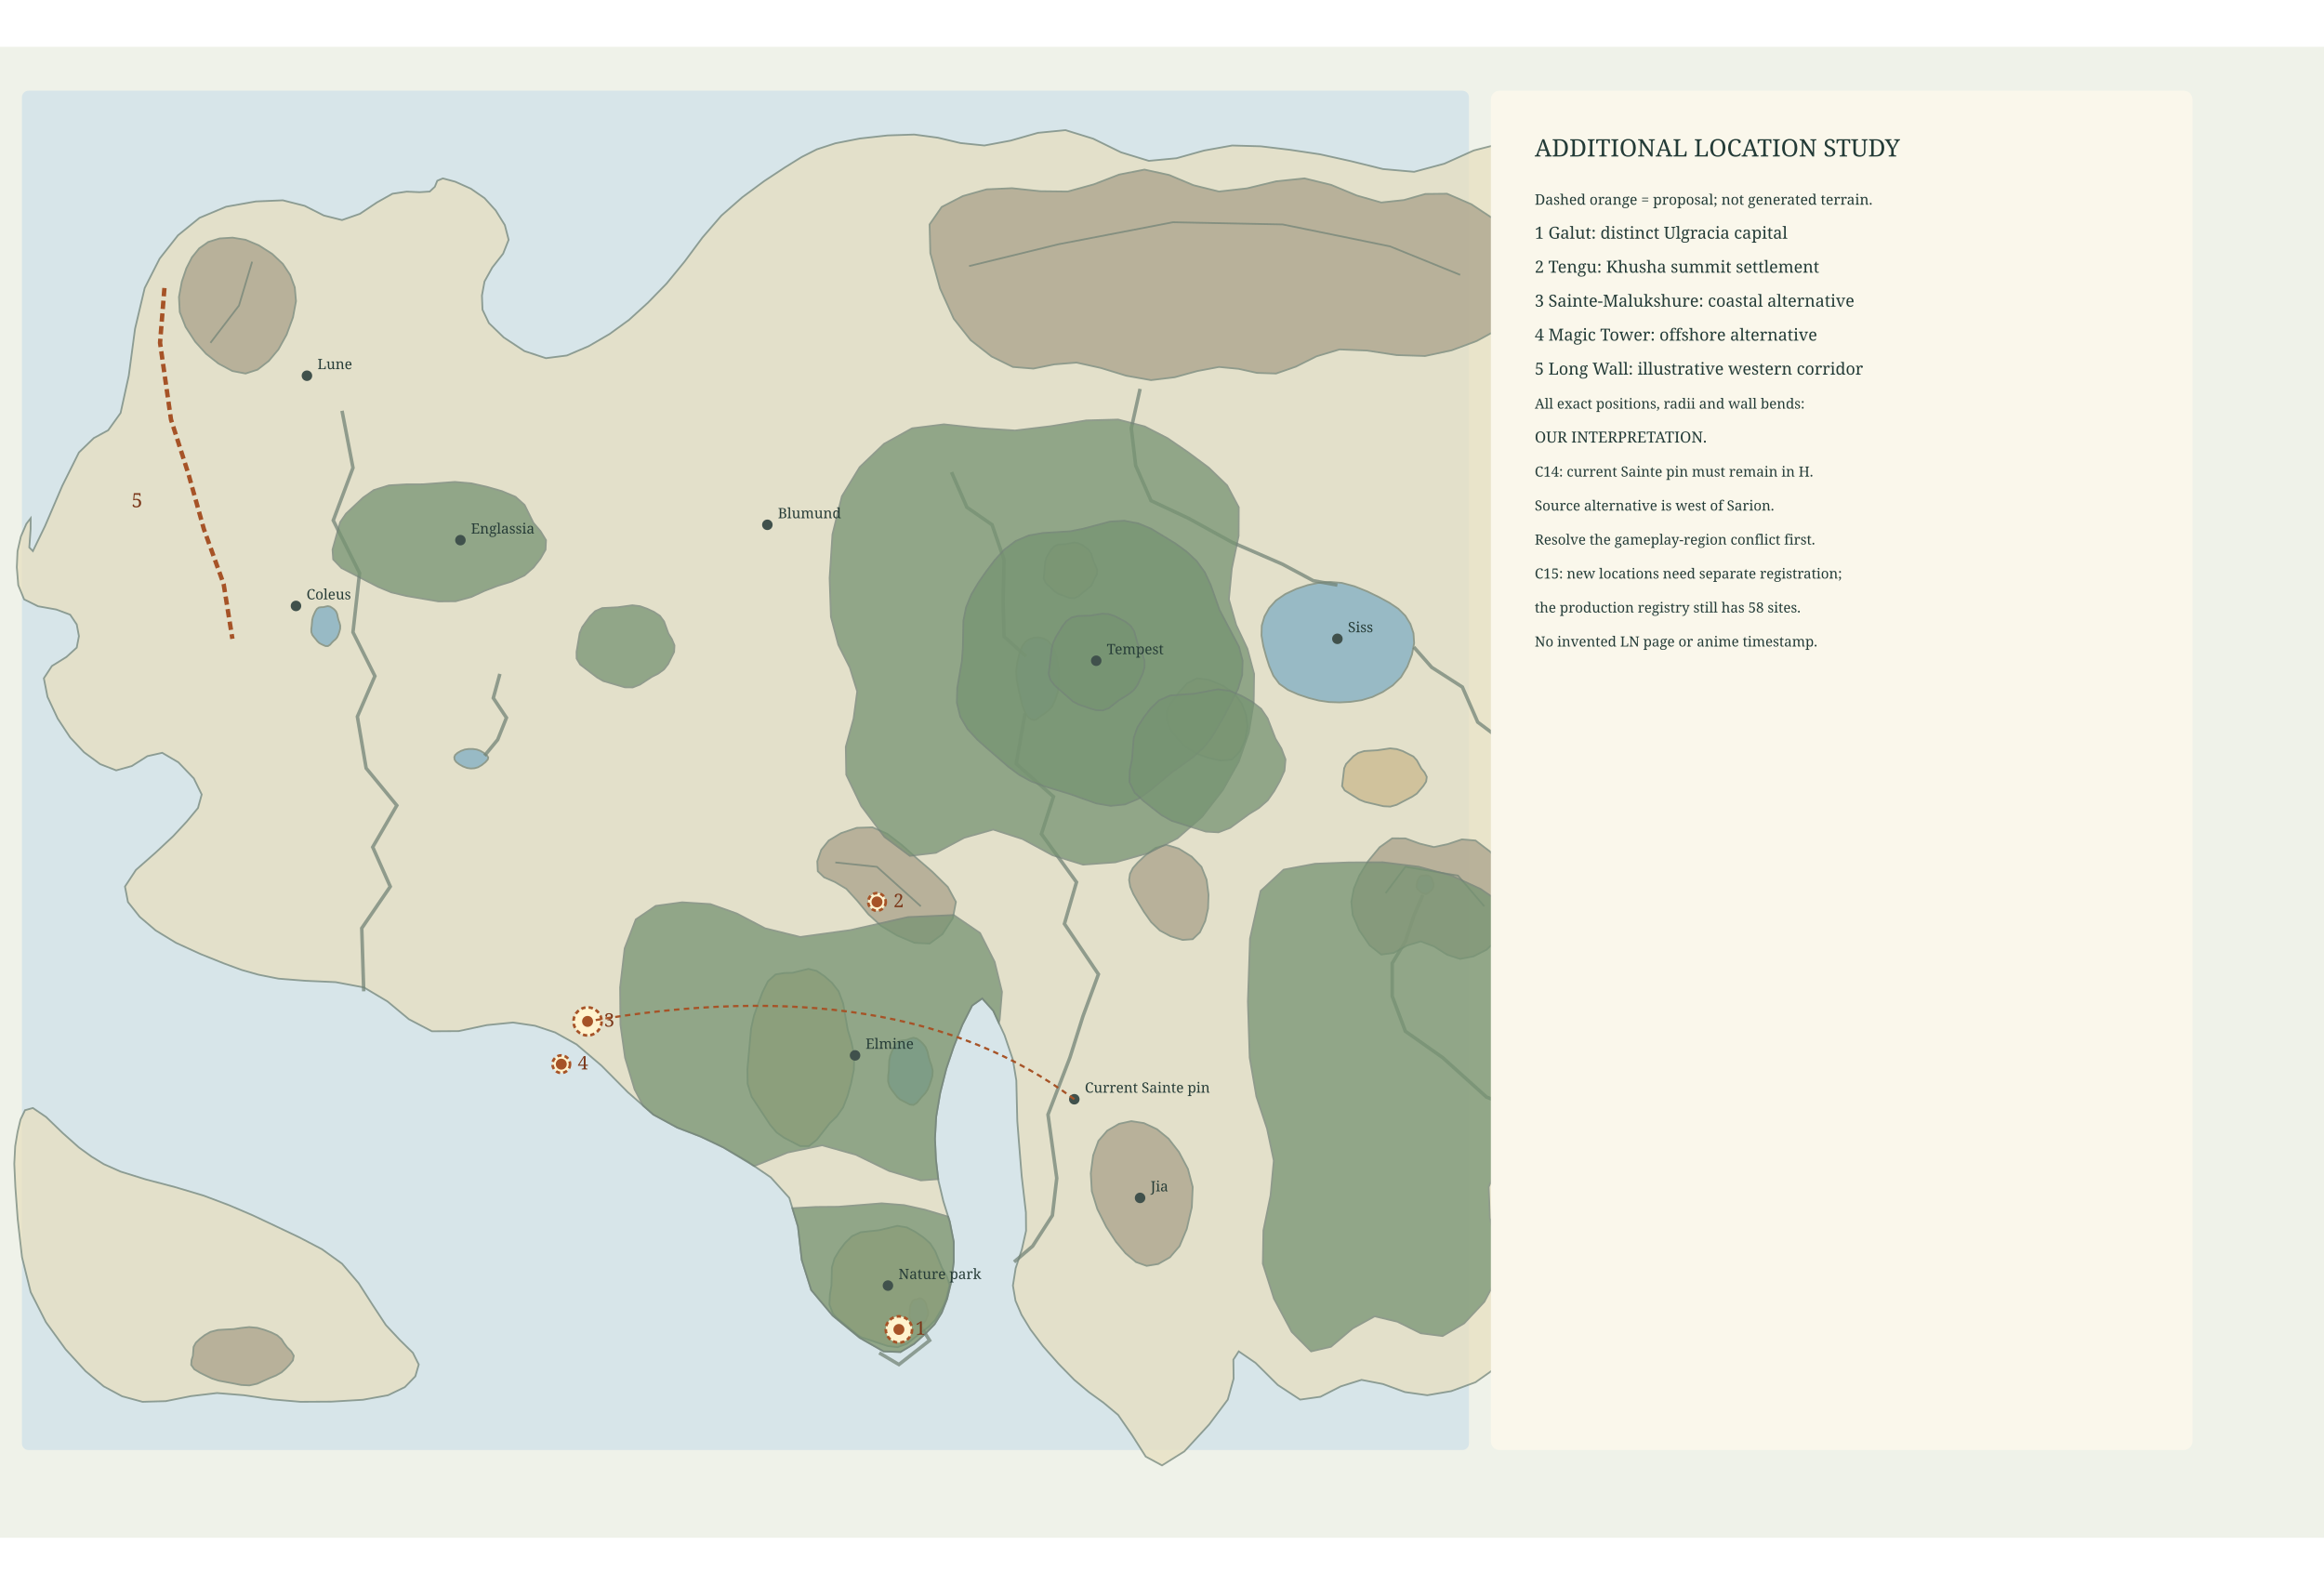
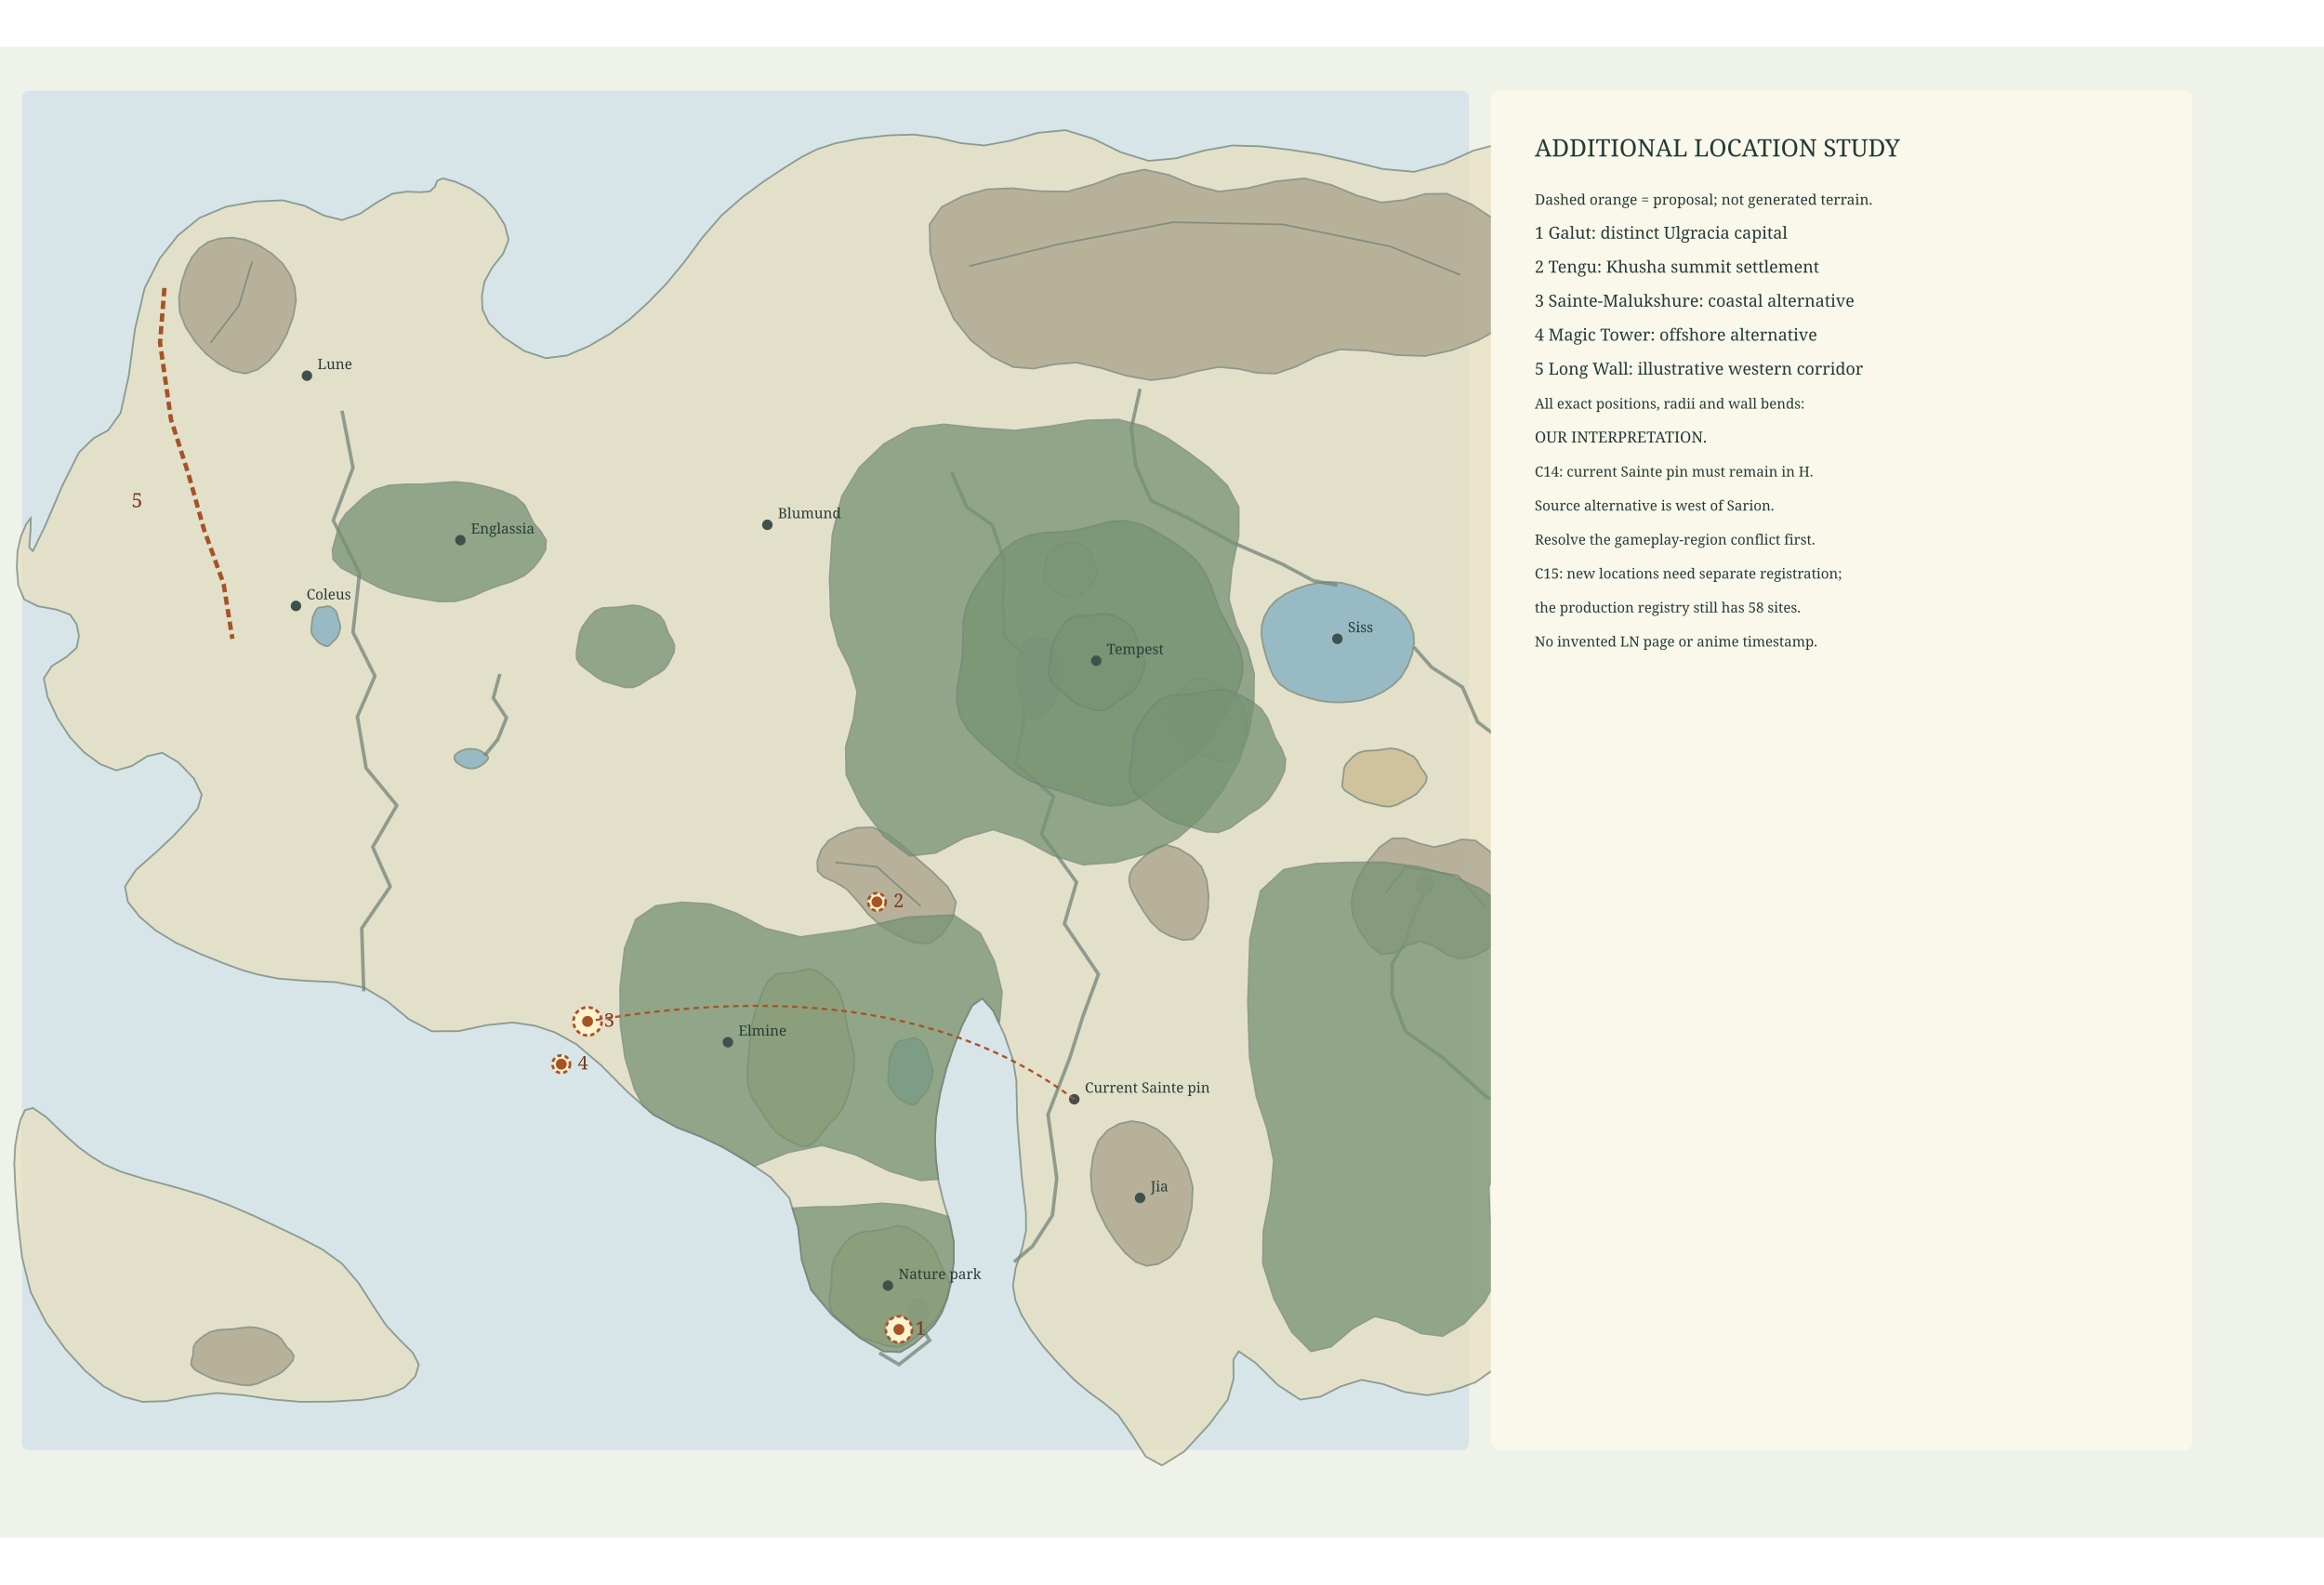
<svg xmlns="http://www.w3.org/2000/svg" width="2200" height="1500" viewBox="-5000 -2800 10600 6800">
  <rect x="-5000" y="-2800" width="10600" height="6800" fill="#eff2e9" />
  <rect x="-4900" y="-2600" width="6600" height="6200" rx="30" fill="#d7e5e9" />
  <g font-family="Georgia,serif">
    <polygon points="-4850.00,-500.00 -4794.07,-615.56 -4715.93,-797.78 -4640.00,-950.00 -4572.22,-1015.56 -4506.67,-1051.11 -4450.00,-1130.00 -4412.59,-1300.37 -4384.07,-1514.07 -4340.00,-1700.00 -4271.85,-1834.07 -4188.15,-1940.37 -4090.00,-2020.00 -3968.89,-2070.74 -3833.33,-2094.81 -3710.00,-2100.00 -3610.37,-2074.81 -3522.96,-2030.74 -3440.00,-2010.00 -3358.15,-2038.52 -3280.74,-2090.37 -3210.00,-2130.00 -3144.81,-2139.63 -3086.30,-2137.04 -3040.00,-2140.00 -3016.67,-2161.85 -3005.56,-2189.26 -2980.00,-2200.00 -2923.33,-2184.81 -2852.22,-2152.96 -2790.00,-2110.00 -2739.26,-2054.07 -2697.41,-1987.04 -2680.00,-1920.00 -2705.19,-1856.67 -2754.81,-1793.33 -2790.00,-1730.00 -2801.85,-1665.56 -2799.26,-1601.11 -2770.00,-1540.00 -2702.22,-1474.44 -2607.78,-1412.22 -2510.00,-1380.00 -2414.44,-1392.22 -2315.56,-1434.44 -2220.00,-1490.00 -2130.74,-1554.81 -2044.81,-1632.96 -1960.00,-1720.00 -1877.41,-1820.74 -1795.93,-1930.37 -1710.00,-2030.00 -1614.07,-2114.07 -1513.70,-2188.15 -1420.00,-2250.00 -1343.70,-2297.41 -1274.07,-2332.59 -1190.00,-2360.00 -1078.15,-2381.85 -951.85,-2395.93 -830.00,-2400.00 -722.22,-2385.56 -618.89,-2361.11 -510.00,-2350.00 -390.74,-2372.22 -265.93,-2407.78 -140.00,-2420.00 -14.07,-2381.11 112.96,-2318.89 240.00,-2280.00 365.93,-2291.85 491.85,-2327.04 620.00,-2350.00 750.74,-2346.30 883.70,-2330.37 1020.00,-2310.00 1162.22,-2278.52 1307.78,-2242.59 1450.00,-2230.00 1587.78,-2267.04 1722.22,-2327.41 1850.00,-2360.00 1974.44,-2340.37 2092.22,-2292.96 2190.00,-2240.00 2258.89,-2191.85 2307.78,-2138.15 2350.00,-2070.00 2387.04,-1978.15 2417.41,-1871.85 2450.00,-1770.00 2488.52,-1660.37 2529.26,-1555.19 2570.00,-1510.00 2612.59,-1562.22 2655.19,-1674.44 2690.00,-1790.00 2708.52,-1891.48 2719.26,-1996.30 2740.00,-2100.00 2772.59,-2216.30 2815.19,-2331.48 2880.00,-2400.00 2981.85,-2382.22 3105.93,-2317.78 3220.00,-2280.00 3309.26,-2307.41 3388.52,-2361.48 3470.00,-2400.00 3560.00,-2410.37 3652.22,-2405.19 3740.00,-2380.00 3821.85,-2321.85 3899.26,-2243.70 3970.00,-2180.00 4035.19,-2135.56 4093.70,-2105.56 4140.00,-2110.00 4172.22,-2170.37 4192.22,-2265.19 4200.00,-2350.00 4181.11,-2409.26 4150.00,-2458.52 4150.00,-2500.00 4206.30,-2538.52 4293.70,-2569.26 4380.00,-2580.00 4461.48,-2566.67 4541.85,-2533.33 4600.00,-2480.00 4626.30,-2398.52 4630.37,-2297.04 4620.00,-2200.00 4585.93,-2114.07 4537.41,-2032.59 4510.00,-1960.00 4530.00,-1902.59 4571.11,-1854.07 4590.00,-1800.00 4553.33,-1732.22 4494.44,-1658.89 4470.00,-1590.00 4514.81,-1535.19 4594.07,-1484.81 4660.00,-1420.00 4701.48,-1327.78 4729.63,-1221.11 4730.00,-1120.00 4677.41,-1037.41 4597.04,-960.37 4550.00,-870.00 4571.11,-752.96 4625.56,-622.59 4670.00,-500.00 4693.70,-389.63 4707.41,-287.04 4700.00,-200.00 4663.70,-126.30 4606.30,-68.15 4540.00,-40.00 4462.22,-67.04 4375.56,-124.07 4300.00,-150.00 4237.41,-116.30 4185.93,-51.48 4160.00,20.00 4167.41,94.07 4200.37,174.81 4250.00,250.00 4324.81,311.11 4416.30,366.67 4490.00,430.00 4537.41,511.11 4567.04,600.00 4570.00,680.00 4525.93,739.63 4455.19,790.37 4410.00,850.00 4425.56,928.52 4466.67,1015.93 4480.00,1100.00 4432.59,1179.26 4357.41,1255.19 4300.00,1320.00 4285.93,1368.52 4289.63,1405.93 4280.00,1440.00 4251.11,1478.52 4208.89,1513.70 4140.00,1530.00 4029.63,1505.19 3892.59,1461.48 3760.00,1450.00 3645.93,1508.15 3536.30,1598.52 3420.00,1660.00 3288.52,1667.41 3150.37,1645.93 3020.00,1610.00 2903.33,1554.81 2794.44,1485.19 2690.00,1430.00 2588.89,1406.67 2492.22,1397.78 2400.00,1380.00 2308.15,1328.15 2220.74,1267.41 2150.00,1250.00 2098.52,1307.78 2063.70,1408.89 2050.00,1510.00 2071.48,1593.70 2114.07,1677.41 2140.00,1770.00 2134.07,1876.30 2111.48,1991.48 2080.00,2110.00 2030.00,2232.22 1971.11,2357.78 1940.00,2480.00 1970.37,2593.33 2028.52,2703.33 2050.00,2820.00 2004.81,2958.89 1922.96,3104.44 1830.00,3220.00 1730.00,3290.74 1618.89,3331.48 1510.00,3350.00 1407.78,3335.56 1307.78,3298.89 1210.00,3280.00 1115.19,3309.63 1022.59,3357.04 930.00,3370.00 828.15,3303.33 726.30,3202.22 650.00,3150.00 625.56,3187.78 626.67,3274.44 600.00,3370.00 514.81,3483.70 401.85,3606.30 300.00,3670.00 225.93,3630.00 162.96,3531.11 100.00,3440.00 33.33,3384.07 -33.33,3335.93 -100.00,3280.00 -171.11,3207.41 -242.22,3127.04 -300.00,3050.00 -340.74,2982.96 -368.15,2919.26 -380.00,2850.00 -367.41,2770.37 -339.26,2685.19 -320.00,2600.00 -320.74,2516.67 -330.37,2433.33 -340.00,2350.00 -346.67,2267.78 -353.33,2185.56 -360.00,2100.00 -362.22,2008.89 -364.44,1914.44 -380.00,1820.00 -418.15,1708.15 -469.63,1596.30 -520.00,1540.00 -565.93,1572.59 -610.74,1660.74 -650.00,1760.00 -683.70,1860.37 -711.85,1971.85 -730.00,2080.00 -735.56,2179.26 -731.11,2275.19 -720.00,2370.00 -697.41,2464.81 -668.15,2558.52 -650.00,2650.00 -650.00,2741.85 -661.11,2831.48 -680.00,2910.00 -704.81,2973.70 -737.41,3026.30 -780.00,3070.00 -831.48,3115.93 -892.96,3152.96 -970.00,3150.00 -1078.15,3088.52 -1201.85,2987.04 -1300.00,2870.00 -1342.96,2733.33 -1360.37,2581.11 -1400.00,2450.00 -1484.44,2356.30 -1591.11,2283.70 -1700.00,2220.00 -1804.07,2170.37 -1910.37,2129.63 -2020.00,2070.00 -2136.67,1967.78 -2256.67,1846.67 -2370.00,1750.00 -2468.15,1695.19 -2559.63,1664.81 -2660.00,1650.00 -2779.63,1661.85 -2908.15,1689.26 -3030.00,1690.00 -3134.81,1635.19 -3232.96,1553.70 -3340.00,1490.00 -3469.26,1465.93 -3607.41,1459.63 -3730.00,1450.00 -3821.48,1431.85 -3897.41,1410.37 -3980.00,1380.00 -4085.19,1337.78 -4197.04,1286.67 -4290.00,1230.00 -4362.59,1168.15 -4416.30,1100.74 -4430.00,1030.00 -4380.00,954.07 -4290.00,874.81 -4210.00,800.00 -4148.52,733.70 -4097.04,671.85 -4080.00,610.00 -4115.93,536.67 -4186.30,463.33 -4260.00,420.00 -4327.78,435.19 -4398.89,480.37 -4470.00,500.00 -4543.33,471.48 -4616.67,417.41 -4680.00,350.00 -4736.67,264.07 -4783.33,164.81 -4800.00,80.00 -4763.33,24.07 -4696.67,-17.41 -4650.00,-60.00 -4640.00,-112.22 -4650.00,-165.56 -4680.00,-210.00 -4743.33,-233.70 -4826.67,-248.52 -4890.00,-280.00 -4916.67,-344.81 -4923.33,-426.30 -4920.00,-500.00 -4904.81,-566.30 -4879.63,-624.81 -4860.00,-650.00 -4860.37,-600.00 -4866.30,-516.67" data-name="Magic Continent" fill="#e7dfc0" stroke="#738477" stroke-width="8" opacity=".75" />
    <polygon points="-2910.00,-3796.00 -2906.30,-3901.16 -2868.15,-4001.64 -2810.00,-4090.00 -2732.22,-4168.09 -2634.44,-4234.04 -2530.00,-4274.80 -2417.41,-4271.38 -2298.15,-4242.76 -2190.00,-4232.80 -2107.41,-4269.20 -2035.93,-4324.27 -1950.00,-4358.80 -1834.81,-4347.91 -1705.19,-4316.49 -1580.00,-4300.00 -1466.30,-4323.02 -1357.04,-4360.98 -1250.00,-4375.60 -1144.44,-4344.18 -1041.11,-4289.42 -940.00,-4241.20 -838.15,-4214.76 -738.52,-4194.84 -650.00,-4165.60 -574.81,-4122.98 -510.74,-4071.02 -460.00,-4006.00 -419.26,-3921.38 -391.85,-3823.69 -390.00,-3728.80 -423.70,-3636.71 -482.96,-3547.42 -550.00,-3476.80 -619.26,-3431.38 -696.30,-3404.62 -780.00,-3392.80 -874.07,-3407.42 -974.81,-3436.98 -1070.00,-3443.20 -1155.56,-3400.89 -1235.56,-3335.24 -1310.00,-3283.60 -1375.19,-3258.09 -1434.81,-3246.58 -1500.00,-3250.00 -1571.48,-3279.87 -1648.52,-3324.67 -1740.00,-3350.80 -1857.04,-3333.38 -1988.52,-3297.29 -2110.00,-3283.60 -2208.89,-3316.89 -2297.78,-3372.58 -2390.00,-3418.00 -2494.81,-3427.96 -2602.96,-3427.64 -2700.00,-3460.00 -2788.89,-3551.78 -2866.67,-3676.22" data-name="Ice Continent" fill="#e7dfc0" stroke="#738477" stroke-width="8" opacity=".75" />
    <polygon points="-4930.00,2400.00 -4934.81,2294.44 -4930.74,2214.44 -4920.00,2150.00 -4906.30,2092.22 -4885.93,2050.00 -4850.00,2040.00 -4789.63,2081.11 -4713.70,2154.44 -4640.00,2220.00 -4582.22,2261.85 -4526.67,2295.93 -4450.00,2330.00 -4335.56,2365.56 -4200.00,2401.11 -4070.00,2440.00 -3955.19,2483.33 -3845.93,2530.00 -3740.00,2580.00 -3634.07,2630.37 -3531.48,2684.07 -3440.00,2750.00 -3364.07,2838.89 -3299.26,2940.00 -3240.00,3030.00 -3175.56,3098.89 -3116.67,3156.67 -3090.00,3210.00 -3105.56,3263.70 -3153.33,3312.96 -3230.00,3350.00 -3344.81,3370.74 -3488.52,3379.26 -3630.00,3380.00 -3759.63,3368.89 -3887.04,3350.00 -4010.00,3340.00 -4129.26,3354.07 -4244.07,3377.04 -4350.00,3380.00 -4442.96,3354.81 -4527.04,3309.63 -4610.00,3240.00 -4700.74,3140.74 -4790.37,3017.04 -4860.00,2880.00 -4899.63,2720.37 -4919.26,2547.41" data-name="El Dorado" fill="#e7dfc0" stroke="#738477" stroke-width="8" opacity=".75" />
    <polygon points="-170.00,110.00 -176.30,146.07 -187.04,178.93 -200.00,206.00 -215.74,225.41 -233.70,239.04 -250.00,250.00 -262.78,260.11 -273.89,267.56 -285.00,270.00 -297.04,266.85 -309.07,258.70 -320.00,245.00 -329.26,225.37 -337.41,200.19 -345.00,170.00 -353.78,133.15 -362.00,91.30 -365.00,50.00 -360.44,8.52 -350.67,-32.41 -338.00,-65.00 -322.70,-85.93 -304.52,-98.52 -285.00,-105.00 -263.30,-106.30 -240.26,-101.48 -220.00,-90.00 -203.70,-71.30 -190.19,-45.93 -180.00,-15.00 -172.96,24.04 -169.26,68.63" data-level="68" data-depth="6" fill="#7faec3" stroke="#738477" stroke-width="8" opacity=".75" />
    <polygon points="1450.00,-80.00 1440.00,-28.15 1418.89,27.04 1390.00,75.00 1352.59,112.22 1307.41,142.22 1260.00,165.00 1211.11,179.81 1160.00,187.41 1110.00,190.00 1062.41,188.33 1015.93,181.67 970.00,170.00 921.85,153.89 874.26,132.78 835.00,105.00 807.96,68.33 789.26,25.00 775.00,-20.00 762.22,-66.48 753.89,-114.63 755.00,-160.00 767.41,-201.85 789.26,-240.93 820.00,-275.00 862.04,-303.89 912.96,-327.78 965.00,-345.00 1015.37,-355.56 1066.85,-359.44 1120.00,-355.00 1177.41,-339.63 1236.48,-315.93 1290.00,-290.00 1336.67,-264.63 1377.78,-237.04 1410.00,-205.00 1432.96,-167.41 1447.04,-125.37" data-level="66" data-depth="12" fill="#7faec3" stroke="#738477" stroke-width="8" opacity=".75" />
    <polygon points="-2775.00,450.00 -2785.74,462.26 -2802.59,475.96 -2820.00,486.00 -2836.30,490.59 -2853.15,491.52 -2870.00,489.00 -2888.37,482.07 -2906.74,471.70 -2920.00,461.00 -2926.52,450.67 -2927.93,440.00 -2924.00,430.00 -2913.30,420.30 -2897.26,411.26 -2880.00,405.00 -2861.93,402.33 -2842.63,402.44 -2825.00,405.00 -2809.44,410.67 -2795.56,418.78 -2785.00,427.00 -2777.41,434.11 -2773.15,441.33" data-level="72" data-depth="4" fill="#7faec3" stroke="#738477" stroke-width="8" opacity=".75" />
    <polygon points="-3448.16,-160.00 -3448.63,-145.45 -3452.17,-131.73 -3456.61,-118.81 -3462.19,-106.88 -3469.88,-97.52 -3478.48,-90.39 -3486.45,-82.41 -3494.59,-73.04 -3504.34,-66.78 -3515.00,-66.99 -3525.15,-71.24 -3534.77,-75.77 -3544.07,-81.01 -3552.33,-88.85 -3559.63,-98.21 -3567.36,-107.32 -3575.18,-117.54 -3579.94,-130.78 -3580.07,-145.73 -3578.16,-160.00 -3577.03,-173.60 -3575.81,-187.36 -3572.44,-200.53 -3567.36,-212.68 -3561.80,-224.80 -3554.89,-236.02 -3545.46,-242.79 -3534.77,-244.23 -3524.67,-244.56 -3515.00,-246.99 -3504.82,-249.02 -3494.59,-246.96 -3485.05,-241.39 -3475.92,-234.48 -3467.70,-225.49 -3462.19,-213.12 -3459.35,-199.26 -3456.31,-186.41 -3451.67,-173.89" data-level="75" data-depth="5" fill="#7faec3" stroke="#738477" stroke-width="8" opacity=".75" />
    <polygon points="-766.30,2970.00 -766.95,2980.06 -769.67,2989.34 -772.77,2998.00 -776.29,3006.15 -780.96,3012.87 -786.24,3018.29 -791.30,3024.19 -796.66,3030.62 -803.08,3034.46 -810.00,3033.66 -816.47,3030.33 -822.61,3027.31 -828.71,3024.20 -834.29,3019.35 -839.23,3013.15 -844.25,3006.73 -849.03,2999.36 -851.70,2990.00 -851.49,2979.70 -850.30,2970.00 -849.92,2960.67 -849.56,2951.03 -847.62,2941.71 -844.25,2933.27 -840.36,2925.19 -835.61,2917.97 -829.43,2913.71 -822.61,2912.69 -816.22,2911.99 -810.00,2909.66 -803.33,2907.86 -796.66,2909.38 -790.57,2913.72 -784.91,2919.03 -779.83,2925.47 -776.29,2933.85 -774.19,2943.06 -771.81,2951.68 -768.52,2960.30" data-level="102" data-depth="4" fill="#7faec3" stroke="#738477" stroke-width="8" opacity=".75" />
    <polygon points="3509.52,-610.00 3509.08,-592.51 3506.34,-576.12 3502.98,-560.72 3498.87,-546.46 3493.27,-535.14 3487.01,-526.37 3481.16,-516.58 3475.12,-505.31 3467.89,-497.97 3460.00,-498.52 3452.53,-503.82 3445.45,-509.26 3438.57,-515.35 3432.40,-524.52 3426.94,-535.61 3421.20,-546.58 3415.50,-558.98 3412.10,-574.98 3412.10,-592.93 3413.52,-610.00 3414.26,-626.30 3415.04,-642.87 3417.44,-658.79 3421.20,-673.42 3425.39,-687.87 3430.58,-701.11 3437.57,-709.04 3445.45,-710.74 3452.87,-711.31 3460.00,-714.52 3467.54,-717.16 3475.12,-714.69 3482.15,-707.81 3488.82,-699.27 3494.82,-688.34 3498.87,-673.54 3501.03,-657.04 3503.40,-641.73 3506.92,-626.72" data-level="76" data-depth="5" fill="#7faec3" stroke="#738477" stroke-width="8" opacity=".75" />
    <polygon points="1538.95,1020.00 1538.73,1026.78 1536.76,1033.20 1534.24,1039.28 1530.98,1044.87 1526.43,1049.21 1521.33,1052.45 1516.64,1056.10 1511.89,1060.44 1506.22,1063.43 1500.00,1063.44 1494.05,1061.55 1488.40,1059.44 1482.97,1056.93 1478.19,1053.17 1473.99,1048.75 1469.49,1044.50 1464.88,1039.78 1462.00,1033.65 1461.85,1026.68 1462.95,1020.00 1463.67,1013.64 1464.48,1007.24 1466.52,1001.15 1469.49,995.50 1472.69,989.81 1476.66,984.50 1482.14,981.25 1488.40,980.56 1494.33,980.46 1500.00,979.44 1505.94,978.58 1511.89,979.56 1517.48,982.09 1522.87,985.22 1527.73,989.35 1530.98,995.13 1532.59,1001.64 1534.28,1007.69 1536.91,1013.54" data-level="154" data-depth="5" fill="#7faec3" stroke="#738477" stroke-width="8" opacity=".75" />
    <polygon points="-745.95,1870.00 -747.51,1894.35 -753.98,1916.80 -761.36,1937.75 -769.74,1957.46 -780.86,1973.72 -793.42,1986.82 -805.46,2001.11 -818.23,2016.67 -833.53,2025.95 -850.00,2024.02 -865.41,2015.96 -880.03,2008.65 -894.54,2001.13 -907.83,1989.39 -919.60,1974.40 -931.55,1958.87 -942.94,1941.03 -949.28,1918.39 -948.79,1893.47 -945.95,1870.00 -945.05,1847.42 -944.19,1824.09 -939.56,1801.55 -931.55,1781.13 -922.28,1761.59 -910.97,1744.11 -896.26,1733.81 -880.03,1731.35 -864.82,1729.65 -850.00,1724.02 -834.13,1719.66 -818.23,1723.33 -803.75,1733.83 -790.27,1746.68 -778.18,1762.27 -769.74,1782.54 -764.73,1804.83 -759.07,1825.68 -751.25,1846.54" data-level="68" data-depth="6" fill="#7faec3" stroke="#738477" stroke-width="8" opacity=".75" />
    <polyline points="200,-1240 160,-1060 180,-890 250,-730 420,-650 620,-540 850,-440 990,-365 1100,-345" data-width="10" data-head="91" data-mouth="66" fill="none" stroke="#738477" stroke-width="16" opacity=".75" />
    <polyline points="1448.64,-62.38 1530.00,30.00 1670.00,120.00 1740.00,280.00 1860.00,370.00 1900.00,530.00 2020.00,650.00 1990.00,840.00 2100.00,1000.00 2150.00,1130.00 2150.00,1265.00" data-width="18" data-head="66" data-mouth="63" fill="none" stroke="#738477" stroke-width="16" opacity=".75" />
    <polyline points="-660,-860 -590,-700 -475,-620 -420,-460 -425,-270 -420,-110 -320,-20" data-width="7" data-head="88" data-mouth="68" fill="none" stroke="#738477" stroke-width="16" opacity=".75" />
    <polyline points="-324.54,240.07 -365.00,470.00 -195.00,620.00 -250.00,790.00 -90.00,1010.00 -145.00,1200.00 10.00,1430.00 -60.00,1620.00 -120.00,1810.00 -220.00,2070.00 -180.00,2360.00 -200.00,2530.00 -290.00,2670.00 -374.69,2742.07" data-width="10" data-head="68" data-mouth="63" fill="none" stroke="#738477" stroke-width="16" opacity=".75" />
    <polyline points="-3440.00,-1140.00 -3390.00,-880.00 -3480.00,-640.00 -3360.00,-400.00 -3390.00,-130.00 -3290.00,70.00 -3370.00,255.00 -3330.00,490.00 -3190.00,660.00 -3300.00,850.00 -3220.00,1030.00 -3350.00,1220.00 -3340.96,1507.81" data-width="14" data-head="84" data-mouth="63" fill="none" stroke="#738477" stroke-width="16" opacity=".75" />
    <polyline points="-2720,60 -2750,170 -2690,260 -2730,360 -2790,433" data-width="6" data-head="78" data-mouth="72" fill="none" stroke="#738477" stroke-width="16" opacity=".75" />
    <polyline points="-800.00,3037.00 -760.00,3100.00 -900.00,3210.00 -989.80,3156.92" data-width="6" data-head="102" data-mouth="63" fill="none" stroke="#738477" stroke-width="16" opacity=".75" />
    <polyline points="1490.00,1068.00 1450.00,1160.00 1410.00,1280.00 1350.00,1380.00 1350.00,1530.00 1410.00,1690.00 1580.00,1810.00 1780.00,1990.00 2095.07,2114.75" data-width="8" data-head="154" data-mouth="63" fill="none" stroke="#738477" stroke-width="16" opacity=".75" />
    <polygon points="-760.00,-1990.00 -704.81,-2069.63 -608.52,-2119.26 -500.00,-2150.00 -384.07,-2155.19 -255.93,-2141.48 -130.00,-2140.00 -11.48,-2172.59 104.81,-2217.41 220.00,-2240.00 332.22,-2215.56 443.33,-2168.89 560.00,-2140.00 687.78,-2154.44 821.11,-2186.67 950.00,-2200.00 1071.48,-2170.37 1188.52,-2121.85 1300.00,-2090.00 1403.33,-2101.11 1501.11,-2128.89 1600.00,-2130.00 1711.48,-2081.85 1824.07,-2007.04 1910.00,-1930.00 1959.26,-1857.41 1981.85,-1782.59 1980.00,-1710.00 1952.96,-1638.89 1901.48,-1570.00 1830.00,-1510.00 1735.56,-1458.52 1621.11,-1415.93 1500.00,-1390.00 1370.74,-1394.07 1234.81,-1414.81 1110.00,-1420.00 1004.81,-1388.52 910.74,-1341.48 820.00,-1310.00 732.96,-1312.96 649.26,-1331.48 560.00,-1340.00 461.48,-1321.48 357.41,-1292.96 250.00,-1280.00 137.04,-1300.00 20.74,-1335.56 -90.00,-1360.00 -191.11,-1351.85 -286.67,-1332.59 -380.00,-1340.00 -477.41,-1387.78 -572.59,-1462.22 -650.00,-1560.00 -712.22,-1697.78 -756.67,-1858.89" data-peak="280" data-shape="alpine" data-rugged="0.85" fill="#aaa18a" stroke="#738477" stroke-width="8" opacity=".75" />
    <polygon points="-4150.00,-1790.00 -4124.44,-1840.00 -4091.11,-1881.11 -4050.00,-1910.00 -3998.52,-1925.93 -3939.26,-1929.63 -3880.00,-1920.00 -3819.26,-1894.44 -3758.52,-1855.56 -3710.00,-1810.00 -3676.67,-1759.63 -3655.56,-1702.59 -3650.00,-1640.00 -3663.70,-1566.30 -3692.96,-1487.04 -3730.00,-1420.00 -3773.70,-1367.78 -3825.19,-1327.78 -3880.00,-1310.00 -3940.00,-1321.48 -4003.33,-1355.19 -4060.00,-1400.00 -4110.00,-1455.56 -4153.33,-1522.22 -4180.00,-1590.00 -4183.70,-1658.89 -4170.74,-1728.89" data-peak="205" data-shape="alpine" data-rugged="0.65" fill="#aaa18a" stroke="#738477" stroke-width="8" opacity=".75" />
    <polygon points="3783.91,-1330.00 3779.46,-1266.77 3755.59,-1207.84 3727.00,-1152.65 3692.89,-1101.27 3646.94,-1059.98 3595.40,-1027.51 3546.89,-991.50 3496.37,-950.80 3435.79,-925.02 3370.00,-928.02 3307.92,-947.85 3249.15,-967.37 3191.59,-988.60 3139.62,-1020.84 3093.54,-1060.46 3045.68,-1100.26 2998.72,-1145.55 2971.38,-1203.72 2972.14,-1268.56 2983.91,-1330.00 2989.31,-1388.79 2994.75,-1448.88 3014.20,-1506.76 3045.68,-1559.74 3081.26,-1611.52 3125.18,-1658.55 3183.70,-1686.49 3249.15,-1692.63 3310.64,-1695.41 3370.00,-1708.02 3433.07,-1718.25 3496.37,-1709.20 3554.78,-1683.59 3609.85,-1651.87 3659.23,-1612.00 3692.89,-1558.73 3711.52,-1499.66 3732.23,-1444.75 3762.29,-1390.58" data-peak="250" data-shape="dome" data-rugged="0.65" fill="#aaa18a" stroke="#738477" stroke-width="8" opacity=".75" />
    <polygon points="-3660.09,3170.00 -3664.24,3191.11 -3679.67,3210.46 -3696.85,3228.51 -3715.89,3245.61 -3740.99,3259.88 -3769.54,3271.49 -3797.20,3284.03 -3826.75,3297.43 -3862.12,3305.18 -3900.00,3303.17 -3935.32,3296.05 -3968.89,3289.85 -4002.44,3283.63 -4033.32,3273.72 -4060.65,3260.80 -4088.04,3247.22 -4113.78,3231.57 -4127.82,3211.84 -4126.41,3190.27 -4120.09,3170.00 -4118.58,3150.43 -4117.15,3130.12 -4106.71,3110.47 -4088.04,3092.78 -4066.26,3076.03 -4039.92,3061.15 -4006.04,3052.37 -3968.89,3050.15 -3934.08,3048.38 -3900.00,3043.17 -3863.36,3039.25 -3826.75,3042.57 -3793.60,3051.97 -3762.94,3063.38 -3735.38,3076.95 -3715.89,3094.39 -3703.92,3113.53 -3690.34,3131.50 -3672.08,3149.60" data-peak="230" data-shape="dome" data-rugged="0.68" fill="#aaa18a" stroke="#738477" stroke-width="8" opacity=".75" />
    <polygon points="-2660.00,-3871.60 -2621.85,-3960.27 -2513.70,-4056.40 -2400.00,-4115.20 -2300.74,-4099.96 -2195.93,-4047.38 -2090.00,-4022.80 -1985.93,-4067.29 -1880.74,-4139.78 -1770.00,-4182.40 -1646.67,-4159.69 -1517.78,-4107.11 -1400.00,-4073.20 -1305.56,-4090.31 -1222.22,-4126.09 -1130.00,-4132.00 -1008.89,-4081.29 -878.89,-4000.71 -780.00,-3922.00 -721.48,-3853.56 -694.07,-3786.98 -710.00,-3728.80 -782.96,-3674.04 -899.26,-3627.69 -1030.00,-3611.20 -1173.70,-3651.96 -1331.85,-3722.58 -1480.00,-3762.40 -1603.33,-3734.09 -1716.67,-3674.98 -1840.00,-3636.40 -1986.30,-3637.96 -2142.59,-3660.04 -2290.00,-3695.20 -2442.59,-3742.80 -2586.30,-3803.47" data-peak="210" data-shape="alpine" data-rugged="0.55" fill="#aaa18a" stroke="#738477" stroke-width="8" opacity=".75" />
    <polyline points="-580,-1800 -170,-1900 350,-2000 850,-1990 1340,-1890 1660,-1760" class="ridge" fill="none" stroke="#738477" stroke-width="8" opacity=".75" />
    <polyline points="-4040,-1450 -3910,-1620 -3850,-1820" class="ridge" fill="none" stroke="#738477" stroke-width="8" opacity=".75" />
    <polygon points="10.00,2190.00 50.37,2143.33 104.07,2112.22 160.00,2100.00 217.41,2108.89 277.04,2136.67 330.00,2180.00 377.41,2241.11 418.15,2317.78 440.00,2400.00 435.93,2492.96 412.96,2591.48 380.00,2670.00 336.30,2720.74 282.59,2751.48 230.00,2760.00 181.48,2742.59 134.07,2702.96 90.00,2650.00 45.93,2582.22 5.19,2501.11 -20.00,2420.00 -24.81,2338.15 -14.07,2256.30" data-peak="235" data-shape="mesa" data-rugged="0.48" fill="#aaa18a" stroke="#738477" stroke-width="8" opacity=".75" />
    <polygon points="-1220.00,820.00 -1164.44,786.67 -1092.22,762.22 -1020.00,760.00 -952.59,789.63 -885.19,841.48 -820.00,900.00 -747.41,962.59 -677.04,1031.85 -640.00,1100.00 -654.07,1174.07 -701.48,1247.04 -760.00,1290.00 -828.15,1286.67 -907.41,1253.33 -980.00,1210.00 -1038.89,1156.67 -1091.11,1093.33 -1140.00,1040.00 -1192.22,1008.89 -1241.11,987.78 -1270.00,960.00 -1272.22,914.81 -1254.44,862.96" data-peak="190" data-shape="alpine" data-rugged="0.7" fill="#aaa18a" stroke="#738477" stroke-width="8" opacity=".75" />
    <polygon points="190.00,920.00 225.56,886.67 271.11,853.33 320.00,840.00 375.93,856.67 435.19,893.33 480.00,940.00 503.33,998.52 512.22,1067.04 510.00,1130.00 497.04,1187.04 472.96,1238.52 440.00,1270.00 394.07,1273.33 339.26,1256.67 290.00,1230.00 250.74,1192.22 217.04,1144.44 190.00,1100.00 169.26,1063.70 155.19,1030.74 150.00,1000.00 154.07,971.85 167.04,945.93" data-peak="180" data-shape="alpine" data-rugged="0.65" fill="#aaa18a" stroke="#738477" stroke-width="8" opacity=".75" />
    <polyline points="-1190,920 -1000,940 -800,1120" class="ridge" fill="none" stroke="#738477" stroke-width="8" opacity=".75" />
    <polygon points="1200.00,980.00 1239.63,914.81 1292.59,850.74 1350.00,810.00 1410.37,810.37 1475.19,834.07 1540.00,850.00 1604.07,836.30 1668.15,814.81 1730.00,820.00 1797.04,871.11 1861.85,948.89 1900.00,1030.00 1898.15,1113.33 1869.63,1200.00 1830.00,1270.00 1781.11,1317.41 1721.11,1348.15 1660.00,1360.00 1600.74,1340.74 1540.37,1302.59 1480.00,1280.00 1418.15,1298.52 1356.30,1332.59 1300.00,1340.00 1247.04,1297.78 1199.63,1228.89 1170.00,1160.00 1163.70,1099.63 1175.19,1039.26" data-peak="225" data-shape="alpine" data-rugged="0.65" fill="#aaa18a" stroke="#738477" stroke-width="8" opacity=".75" />
    <polyline points="1320,1060 1410,940 1650,980 1770,1120" class="ridge" fill="none" stroke="#738477" stroke-width="8" opacity=".75" />
    <polygon points="4.17,-415.00 -11.33,-451.78 -23.13,-488.31 -33.23,-505.38 -64.57,-528.33 -82.09,-536.54 -101.08,-539.44 -137.81,-532.12 -175.89,-529.26 -193.45,-520.30 -206.62,-505.23 -226.74,-471.65 -232.58,-453.10 -239.59,-374.53 -231.39,-355.88 -189.11,-315.91 -173.52,-305.58 -120.00,-286.16 -100.26,-285.20 -82.09,-293.46 -23.13,-341.69 2.84,-394.73" data-height="98" data-shape="rolling" data-rugged="0.25" fill="#c9b88c" stroke="#738477" stroke-width="8" opacity=".75" />
    <polygon points="331.85,205.19 322.59,227.04 320.00,250.00 322.96,275.56 332.59,302.22 350.00,330.00 375.56,361.48 408.89,394.07 450.00,420.00 505.19,441.11 568.15,455.56 620.00,450.00 655.56,413.33 680.00,356.67 690.00,300.00 683.70,247.04 662.96,194.07 630.00,150.00 579.26,114.44 516.30,87.78 460.00,80.00 415.93,101.85 378.52,142.59" data-height="105" data-shape="rolling" data-rugged="0.25" fill="#c9b88c" stroke="#738477" stroke-width="8" opacity=".75" />
    <polygon points="1497.63,509.67 1482.77,491.59 1462.49,454.20 1446.46,436.63 1397.88,411.99 1370.36,402.89 1340.16,399.70 1281.84,408.36 1222.10,411.97 1194.15,420.90 1172.67,436.04 1139.83,470.68 1131.04,490.22 1121.37,571.94 1133.42,591.56 1200.13,633.47 1225.37,643.65 1310.00,663.48 1341.29,665.16 1370.36,657.11 1441.38,619.89 1462.49,605.80 1492.44,570.56 1504.73,551.10 1507.70,530.00" data-height="103" data-shape="rolling" data-rugged="0.25" fill="#c9b88c" stroke="#738477" stroke-width="8" opacity=".75" />
    <polygon points="3966.73,-530.97 3953.95,-549.72 3937.23,-589.18 3922.92,-607.62 3878.53,-632.40 3853.71,-641.26 3826.80,-644.39 3774.77,-636.49 3720.82,-633.40 3695.95,-623.73 3677.28,-607.45 3648.78,-571.19 3640.52,-551.15 3630.91,-488.73 3630.59,-466.29 3642.20,-446.15 3702.09,-402.98 3724.18,-391.82 3800.00,-370.85 3827.96,-369.81 3853.71,-378.74 3937.23,-430.82 3951.73,-448.61 3974.02,-488.11 3975.91,-510.00" data-height="93" data-shape="rolling" data-rugged="0.25" fill="#c9b88c" stroke="#738477" stroke-width="8" opacity=".75" />
    <polygon points="-1070.28,3086.07 -950.00,3125.87 -905.54,3130.69 -863.81,3115.25 -763.29,3036.71 -734.37,3006.66 -697.44,2943.75 -683.83,2908.80 -668.85,2846.56 -681.51,2807.47 -703.20,2769.81 -734.37,2693.34 -757.42,2657.42 -789.52,2629.12 -825.13,2604.92 -863.81,2584.75 -906.84,2577.52 -990.02,2597.34 -1074.05,2606.53 -1113.83,2624.50 -1145.13,2654.87 -1171.24,2689.26 -1193.50,2725.93 -1205.59,2766.95 -1207.74,2850.00 -1214.86,2891.95 -1216.77,2936.68 -1200.90,2977.84 -1184.27,2996.29 -1083.97,3078.57" data-height="112" data-shape="rolling" data-rugged="0.25" fill="#c9b88c" stroke="#738477" stroke-width="8" opacity=".75" />
    <polygon points="-1116.87,1738.46 -1133.48,1682.75 -1154.36,1563.10 -1174.85,1508.09 -1205.59,1468.72 -1239.61,1438.92 -1274.91,1414.82 -1312.51,1405.54 -1385.78,1423.47 -1423.24,1424.34 -1462.81,1430.99 -1497.40,1461.87 -1522.50,1512.51 -1542.69,1566.67 -1561.45,1620.43 -1574.33,1678.52 -1590.96,1863.61 -1589.99,1929.96 -1571.83,1988.38 -1487.72,2115.93 -1457.53,2151.72 -1423.24,2175.66 -1350.00,2213.72 -1310.69,2213.62 -1274.91,2185.18 -1215.26,2109.08 -1183.09,2078.19 -1154.36,2036.90 -1133.77,1983.62 -1117.82,1925.73 -1105.37,1864.58 -1104.01,1800.00" data-height="105" data-shape="rolling" data-rugged="0.25" fill="#c9b88c" stroke="#738477" stroke-width="8" opacity=".75" />
    <polygon points="-1202.96,-576.67 -1215.93,-376.67 -1210.00,-200.00 -1176.30,-72.59 -1123.70,31.48 -1090.00,140.00 -1106.67,264.07 -1142.22,392.59 -1140.00,520.00 -1071.85,662.22 -965.93,803.33 -850.00,890.00 -731.11,875.93 -602.22,807.41 -470.00,770.00 -336.30,812.96 -199.26,887.04 -60.00,930.00 87.41,919.26 237.04,877.41 370.00,810.00 482.22,712.22 577.78,588.89 650.00,460.00 695.74,328.15 718.15,190.74 720.00,60.00 689.44,-54.81 638.33,-162.96 605.00,-280.00 618.33,-420.37 649.44,-569.63 650.00,-700.00 597.04,-799.63 513.52,-880.37 420.00,-950.00 325.56,-1014.81 221.11,-1068.52 100.00,-1100.00 -45.56,-1095.93 -207.78,-1069.63 -370.00,-1050.00 -532.22,-1060.74 -694.44,-1078.15 -840.00,-1060.00 -967.78,-989.26 -1078.89,-882.96 -1160.00,-750.00" data-type="light" fill="#769371" stroke="#738477" stroke-width="8" opacity=".75" />
    <polygon points="650.97,-63.61 562.45,-231.15 521.83,-345.95 495.20,-403.23 458.08,-454.50 411.81,-497.87 360.49,-535.29 251.20,-601.71 191.56,-626.54 127.98,-638.36 63.00,-634.62 -59.77,-602.08 -118.36,-590.36 -243.21,-582.57 -307.77,-571.30 -367.65,-545.93 -419.16,-506.76 -462.63,-459.01 -501.25,-408.15 -537.39,-356.27 -569.60,-302.08 -593.48,-243.91 -605.79,-182.33 -608.22,-59.44 -612.41,0.00 -633.88,125.10 -635.52,191.28 -620.12,254.85 -587.06,311.34 -542.45,359.62 -494.25,402.45 -400.21,483.85 -350.64,520.67 -296.40,550.19 -238.64,571.62 -121.74,607.24 0.00,650.48 65.70,661.80 131.36,655.23 192.44,629.45 246.63,590.76 343.48,510.04 442.47,439.01 488.20,397.53 526.89,349.31 589.09,242.10 646.98,127.69 665.62,65.05 667.59,0.00" data-type="dark" fill="#769371" stroke="#738477" stroke-width="8" opacity=".75" />
    <polygon points="844.43,400.12 817.56,355.66 781.68,262.89 752.23,219.39 709.49,186.38 661.81,159.64 610.89,137.95 555.37,130.36 448.10,150.43 337.53,158.47 286.16,180.90 247.15,218.82 215.37,260.93 187.61,304.47 171.05,352.28 163.22,450.00 153.05,500.24 151.82,553.43 174.87,601.46 215.37,639.07 298.04,704.15 344.02,729.89 500.00,779.24 557.61,782.55 610.89,762.05 697.61,698.67 742.12,671.37 781.68,637.11 811.32,595.03 836.79,550.05 858.56,501.92 863.22,450.00" data-type="old_taiga" fill="#769371" stroke="#738477" stroke-width="8" opacity=".75" />
    <polygon points="211.35,-28.21 188.51,-79.17 173.00,-134.60 156.90,-159.09 134.31,-177.48 83.32,-203.96 56.23,-212.80 27.88,-214.76 -26.71,-205.74 -83.40,-204.14 -112.25,-197.14 -136.36,-180.18 -154.53,-156.68 -184.12,-107.79 -196.17,-82.39 -203.06,-55.17 -216.82,58.91 -208.76,87.68 -190.51,111.53 -105.87,185.93 -81.24,198.86 -28.24,217.51 0.00,225.48 29.41,226.53 57.22,216.54 102.75,180.44 149.53,151.61 171.47,133.41 188.27,110.21 212.29,57.68 220.26,29.40 220.36,0.00" data-type="ancient" fill="#769371" stroke="#738477" stroke-width="8" opacity=".75" />
    <polygon points="-440.74,1638.52 -430.00,1510.00 -463.33,1373.70 -530.00,1241.85 -650.00,1160.00 -858.52,1169.26 -1120.37,1228.52 -1350.00,1260.00 -1510.74,1220.37 -1639.26,1152.96 -1760.00,1110.00 -1888.52,1101.85 -2009.26,1118.15 -2100.00,1180.00 -2150.74,1311.85 -2171.48,1489.26 -2170.00,1660.00 -2148.89,1810.74 -2105.56,1954.81 -2066.64,2029.14 -2020.00,2070.00 -1910.37,2129.63 -1804.07,2170.37 -1700.00,2220.00 -1560.22,2304.73 -1407.41,2242.96 -1250.00,2210.00 -1096.67,2252.96 -944.44,2327.04 -800.00,2370.00 -720.67,2364.29 -731.11,2275.19 -735.56,2179.26 -730.00,2080.00 -711.85,1971.85 -683.70,1860.37 -650.00,1760.00 -610.74,1660.74 -565.93,1572.59 -520.00,1540.00 -469.63,1596.30 -444.70,1650.46" data-type="dense" fill="#769371" stroke="#738477" stroke-width="8" opacity=".75" />
    <polygon points="701.48,1267.41 691.85,1554.81 700.00,1810.00 730.74,1988.15 779.26,2134.07 810.00,2280.00 795.19,2439.26 762.59,2598.52 760.00,2750.00 810.74,2909.26 891.48,3060.74 980.00,3150.00 1070.74,3128.89 1169.26,3045.56 1270.00,2990.00 1374.07,3014.81 1480.37,3067.41 1580.00,3080.00 1678.52,3021.85 1770.37,2923.70 1830.00,2810.00 1828.89,2684.07 1795.56,2542.59 1790.00,2400.00 1851.85,2258.89 1941.48,2116.67 2000.00,1980.00 1994.07,1853.70 1957.04,1732.96 1930.00,1610.00 1942.96,1475.93 1965.93,1339.63 1950.00,1220.00 1871.11,1122.22 1753.33,1041.11 1620.00,980.00 1471.11,939.63 1306.67,919.26 1150.00,920.00 998.52,925.93 854.81,952.96 750.00,1050.00" data-type="jungle" fill="#769371" stroke="#738477" stroke-width="8" opacity=".75" />
    <polygon points="4305.98,-647.25 4248.14,-689.10 4203.98,-730.35 4165.00,-774.07 4103.56,-813.98 4017.94,-845.42 3923.00,-872.31 3819.83,-894.73 3705.09,-902.76 3590.00,-893.47 3483.29,-880.74 3259.19,-870.52 3153.11,-850.55 3069.66,-816.81 3000.02,-778.60 2940.67,-737.86 2908.41,-692.28 2902.70,-600.00 2883.71,-553.39 2878.62,-503.69 2920.93,-457.95 3000.02,-421.40 3171.52,-360.01 3269.25,-337.71 3590.00,-293.47 3708.55,-288.12 3819.83,-305.27 4087.89,-392.54 4165.00,-425.93 4223.71,-465.46 4277.94,-506.86 4327.86,-551.31 4342.70,-600.00" data-type="dark" fill="#769371" stroke="#738477" stroke-width="8" opacity=".75" />
    <polygon points="-675.25,2535.77 -781.03,2504.05 -876.63,2482.96 -978.48,2474.85 -1176.91,2490.54 -1278.35,2491.30 -1385.74,2497.18 -1360.37,2581.11 -1342.96,2733.33 -1300.00,2870.00 -1201.85,2987.04 -1078.15,3088.52 -970.00,3150.00 -892.96,3152.96 -831.48,3115.93 -780.00,3070.00 -737.41,3026.30 -704.81,2973.70 -680.00,2910.00 -661.11,2831.48 -650.00,2741.85 -650.00,2650.00 -668.15,2558.52" data-type="dense" fill="#769371" stroke="#738477" stroke-width="8" opacity=".75" />
    <polygon points="-1935.64,-98.55 -1951.35,-124.28 -1971.27,-179.20 -1989.92,-204.62 -2017.73,-223.09 -2048.63,-237.30 -2080.93,-248.74 -2115.53,-252.99 -2182.74,-243.82 -2253.11,-240.17 -2285.00,-226.26 -2308.40,-203.20 -2344.42,-153.30 -2355.82,-126.24 -2370.23,-40.67 -2369.81,-9.94 -2353.69,17.27 -2276.36,76.25 -2248.39,92.38 -2150.00,121.19 -2113.91,121.63 -2080.93,108.74 -2026.38,73.08 -1997.27,58.43 -1971.27,39.20 -1952.38,14.67 -1925.37,-40.08 -1923.76,-70.00" data-type="birch" fill="#769371" stroke="#738477" stroke-width="8" opacity=".75" />
    <polygon points="-2535.08,-591.42 -2567.21,-629.10 -2607.37,-710.46 -2648.75,-747.58 -2711.02,-773.73 -2779.67,-793.23 -2850.33,-809.11 -2925.24,-815.51 -3071.72,-804.71 -3146.98,-804.46 -3226.24,-799.76 -3294.95,-778.35 -3344.29,-743.66 -3421.70,-670.86 -3448.42,-631.96 -3483.26,-506.95 -3480.22,-462.23 -3442.77,-423.10 -3275.30,-336.86 -3215.51,-312.09 -3146.98,-295.54 -3000.00,-270.60 -2921.54,-271.36 -2850.33,-290.89 -2790.41,-318.62 -2730.67,-341.48 -2665.47,-361.82 -2607.37,-389.54 -2566.34,-425.71 -2535.41,-465.09 -2511.73,-506.50 -2509.68,-550.00" data-type="light" fill="#769371" stroke="#738477" stroke-width="8" opacity=".75" />
    <polygon points="3990.99,-2165.69 3832.47,-2151.81 3751.32,-2151.14 3665.57,-2145.98 3590.63,-2122.05 3536.26,-2082.81 3451.85,-1999.17 3423.95,-1954.15 3402.98,-1860.00 3387.92,-1810.70 3390.02,-1759.28 3429.37,-1714.01 3611.60,-1615.15 3677.03,-1587.42 3751.32,-1568.86 3910.00,-1539.37 3995.17,-1539.44 4072.70,-1561.48 4137.72,-1593.56 4201.93,-1620.46 4271.65,-1644.40 4333.89,-1676.40 4378.50,-1717.69 4413.05,-1762.56 4440.03,-1809.95 4442.98,-1860.00 4415.11,-1907.69 4379.12,-1950.87 4333.89,-2043.60 4289.49,-2086.23 4222.90,-2116.74 4154.96,-2138.03 4140.00,-2110.00 4093.70,-2105.56 4035.19,-2135.56" data-type="light" fill="#769371" stroke="#738477" stroke-width="8" opacity=".75" />
    <circle cx="0.0" cy="0.0" r="24" fill="#40514c" />
    <text x="48.0" y="-30.0" font-size="65" fill="#263c37">Tempest</text>
    <circle cx="1100.0" cy="-100.0" r="24" fill="#40514c" />
    <text x="1148.0" y="-130.0" font-size="65" fill="#263c37">Siss</text>
    <circle cx="-1500.0" cy="-620.0" r="24" fill="#40514c" />
    <text x="-1452.0" y="-650.0" font-size="65" fill="#263c37">Blumund</text>
    <circle cx="-2900.0" cy="-550.0" r="24" fill="#40514c" />
    <text x="-2852.0" y="-580.0" font-size="65" fill="#263c37">Englassia</text>
    <circle cx="-3650.0" cy="-250.0" r="24" fill="#40514c" />
    <text x="-3602.0" y="-280.0" font-size="65" fill="#263c37">Coleus</text>
    <circle cx="-3600.0" cy="-1300.0" r="24" fill="#40514c" />
    <text x="-3552.0" y="-1330.0" font-size="65" fill="#263c37">Lune</text>
-     <circle cx="-1100.0" cy="1800.0" r="24" fill="#40514c" />
-     <text x="-1052.0" y="1770.0" font-size="65" fill="#263c37">Elmine</text>
+     <circle cx="-1680.0" cy="1740.0" r="24" fill="#40514c" />
+     <text x="-1632.0" y="1710.0" font-size="65" fill="#263c37">Elmine</text>
    <circle cx="200.0" cy="2450.0" r="24" fill="#40514c" />
    <text x="248.0" y="2420.0" font-size="65" fill="#263c37">Jia</text>
    <circle cx="-950.0" cy="2850.0" r="24" fill="#40514c" />
    <text x="-902.0" y="2820.0" font-size="65" fill="#263c37">Nature park</text>
    <circle cx="-100.0" cy="2000.0" r="24" fill="#40514c" />
    <text x="-52.0" y="1970.0" font-size="65" fill="#263c37">Current Sainte pin</text>
    <circle cx="-900" cy="3050" r="60" fill="#fff3ce" stroke="#a65327" stroke-width="12" stroke-dasharray="20 14" />
    <circle cx="-900" cy="3050" r="25" fill="#a65327" />
    <text x="-825" y="3074" font-size="85" fill="#7a3618">1</text>
    <circle cx="-1000" cy="1100" r="40" fill="#fff3ce" stroke="#a65327" stroke-width="12" stroke-dasharray="20 14" />
    <circle cx="-1000" cy="1100" r="25" fill="#a65327" />
    <text x="-925" y="1124" font-size="85" fill="#7a3618">2</text>
    <circle cx="-2320" cy="1645" r="64" fill="#fff3ce" stroke="#a65327" stroke-width="12" stroke-dasharray="20 14" />
    <circle cx="-2320" cy="1645" r="25" fill="#a65327" />
    <text x="-2245" y="1669" font-size="85" fill="#7a3618">3</text>
    <circle cx="-2440" cy="1840" r="40" fill="#fff3ce" stroke="#a65327" stroke-width="12" stroke-dasharray="20 14" />
    <circle cx="-2440" cy="1840" r="25" fill="#a65327" />
    <text x="-2365" y="1864" font-size="85" fill="#7a3618">4</text>
    <polyline points="-4250,-1700 -4270,-1450 -4220,-1100 -4140,-850 -4070,-600 -3980,-350 -3940,-100" fill="none" stroke="#a65327" stroke-width="20" stroke-dasharray="38 20" />
    <text x="-4400" y="-700" font-size="90" fill="#7a3618">5</text>
    <path d="M -100 2000 Q -900 1400 -2320 1645" fill="none" stroke="#a65327" stroke-width="10" stroke-dasharray="25 20" />
  </g>
  <rect x="1800" y="-2600" width="3200" height="6200" rx="40" fill="#faf7eb" />
  <g font-family="Georgia,serif" fill="#233b37">
    <text x="2000" y="-2300" font-size="110">ADDITIONAL LOCATION STUDY</text>
    <text x="2000" y="-2080" font-size="66">Dashed orange = proposal; not generated terrain.</text>
    <text x="2000" y="-1925" font-size="76">1  Galut: distinct Ulgracia capital</text>
    <text x="2000" y="-1770" font-size="76">2  Tengu: Khusha summit settlement</text>
    <text x="2000" y="-1615" font-size="76">3  Sainte-Malukshure: coastal alternative</text>
    <text x="2000" y="-1460" font-size="76">4  Magic Tower: offshore alternative</text>
    <text x="2000" y="-1305" font-size="76">5  Long Wall: illustrative western corridor</text>
    <text x="2000" y="-1150" font-size="64">All exact positions, radii and wall bends:</text>
    <text x="2000" y="-995" font-size="70">OUR INTERPRETATION.</text>
    <text x="2000" y="-840" font-size="64">C14: current Sainte pin must remain in H.</text>
    <text x="2000" y="-685" font-size="64">Source alternative is west of Sarion.</text>
    <text x="2000" y="-530" font-size="64">Resolve the gameplay-region conflict first.</text>
    <text x="2000" y="-375" font-size="64">C15: new locations need separate registration;</text>
    <text x="2000" y="-220" font-size="64">the production registry still has 58 sites.</text>
    <text x="2000" y="-65" font-size="64">No invented LN page or anime timestamp.</text>
  </g>
</svg>
